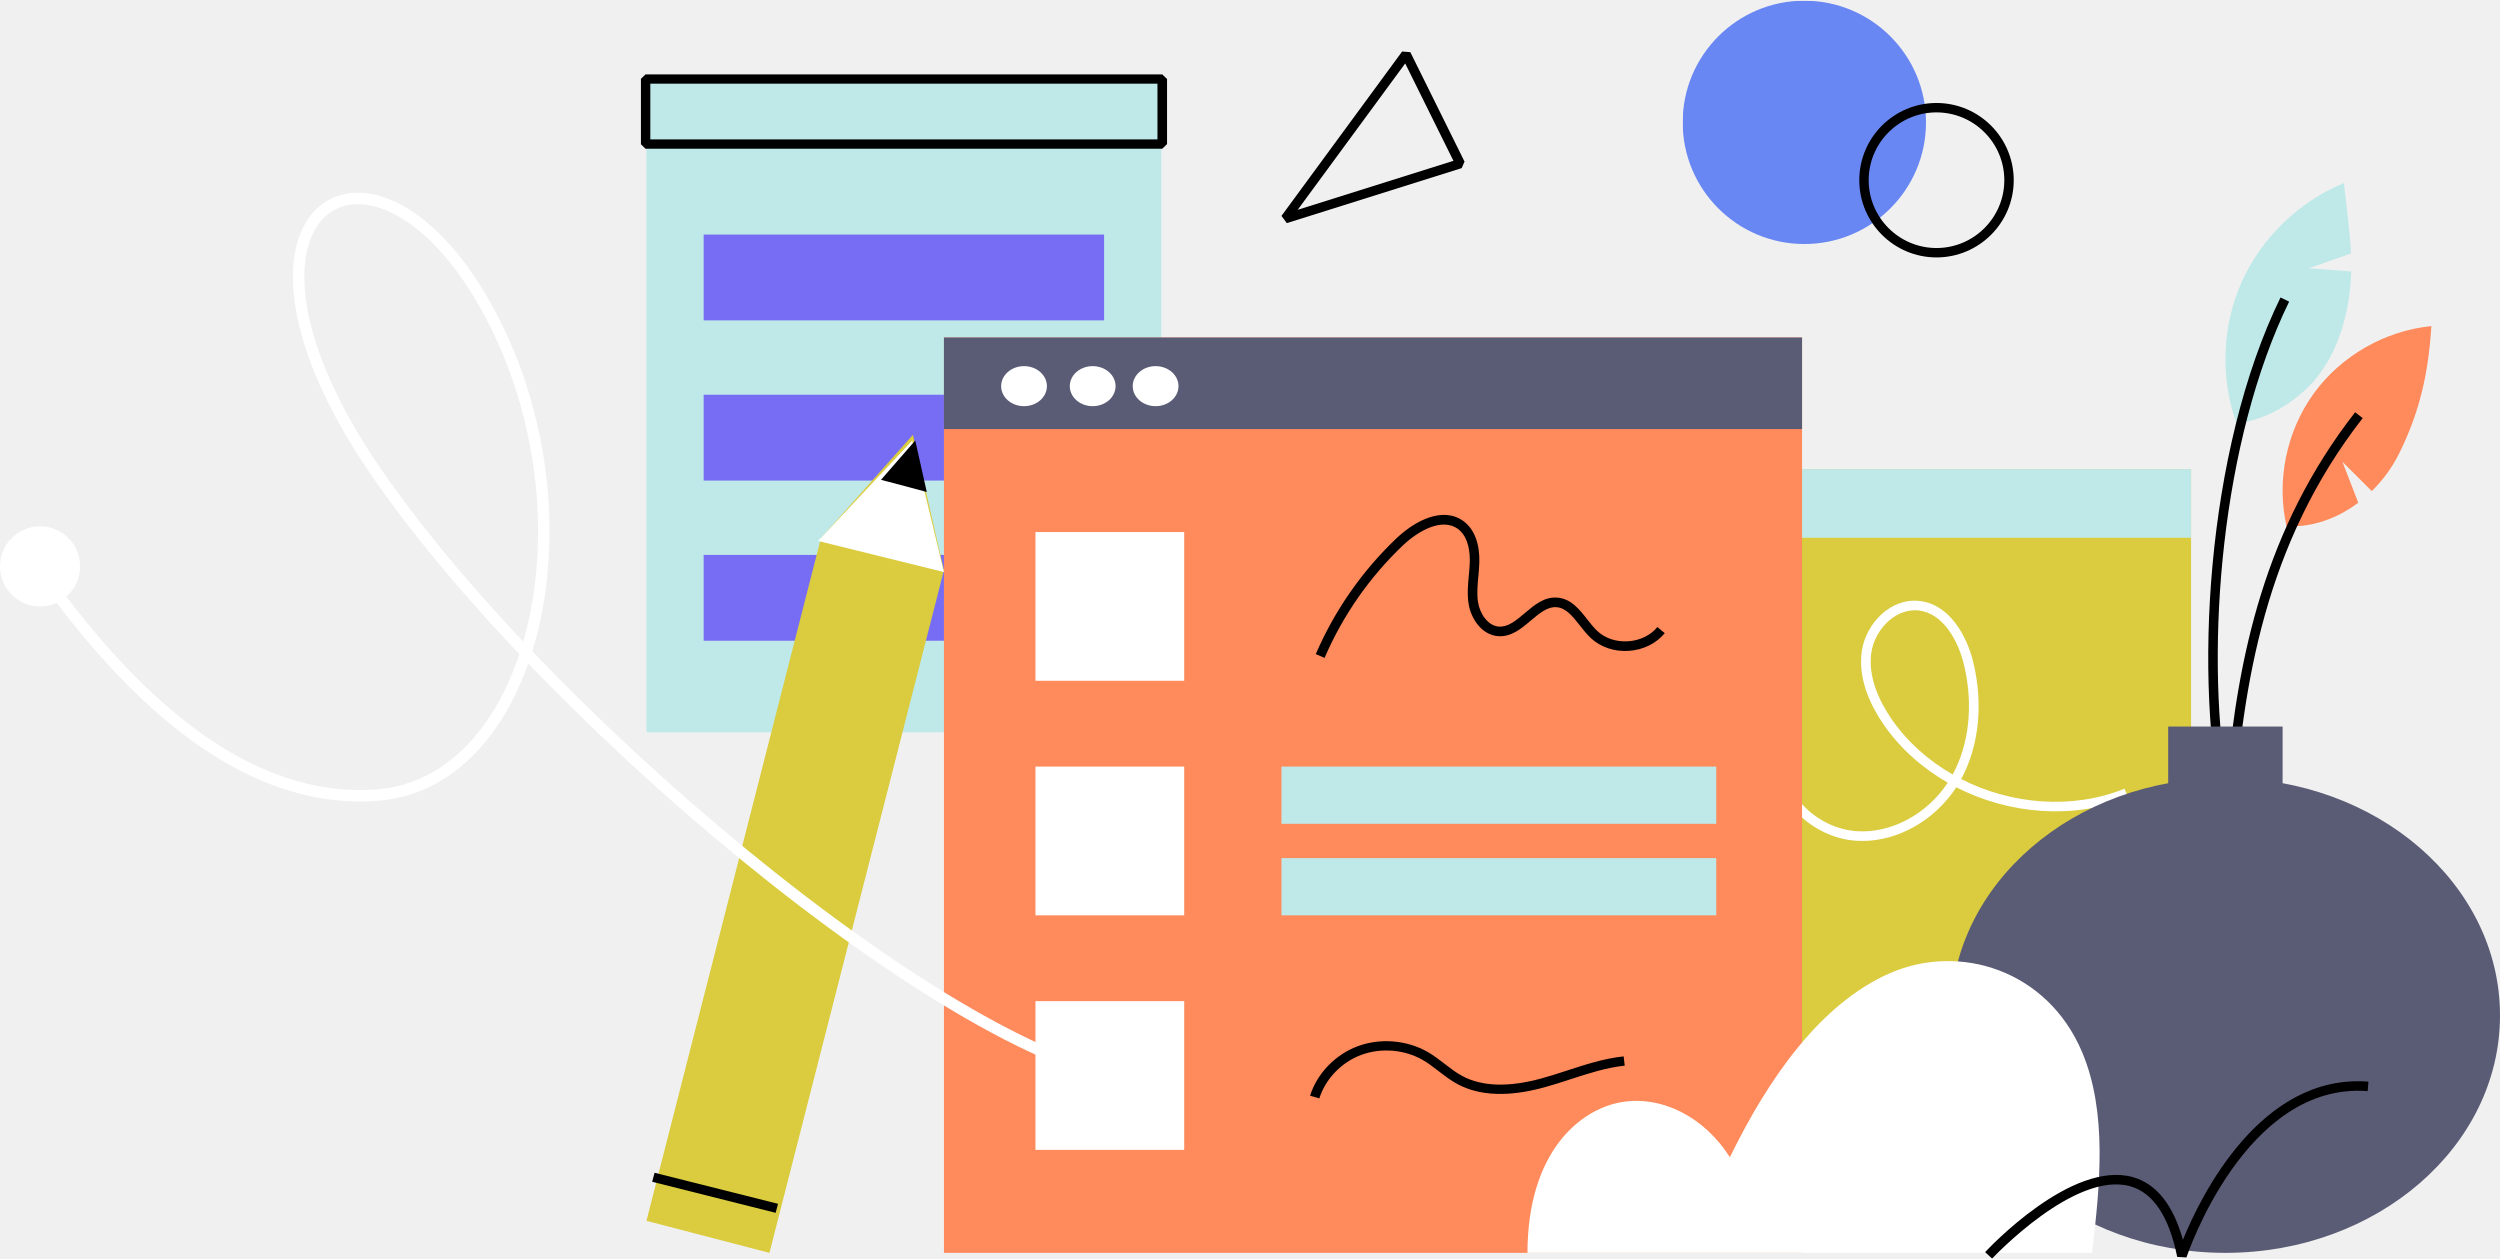
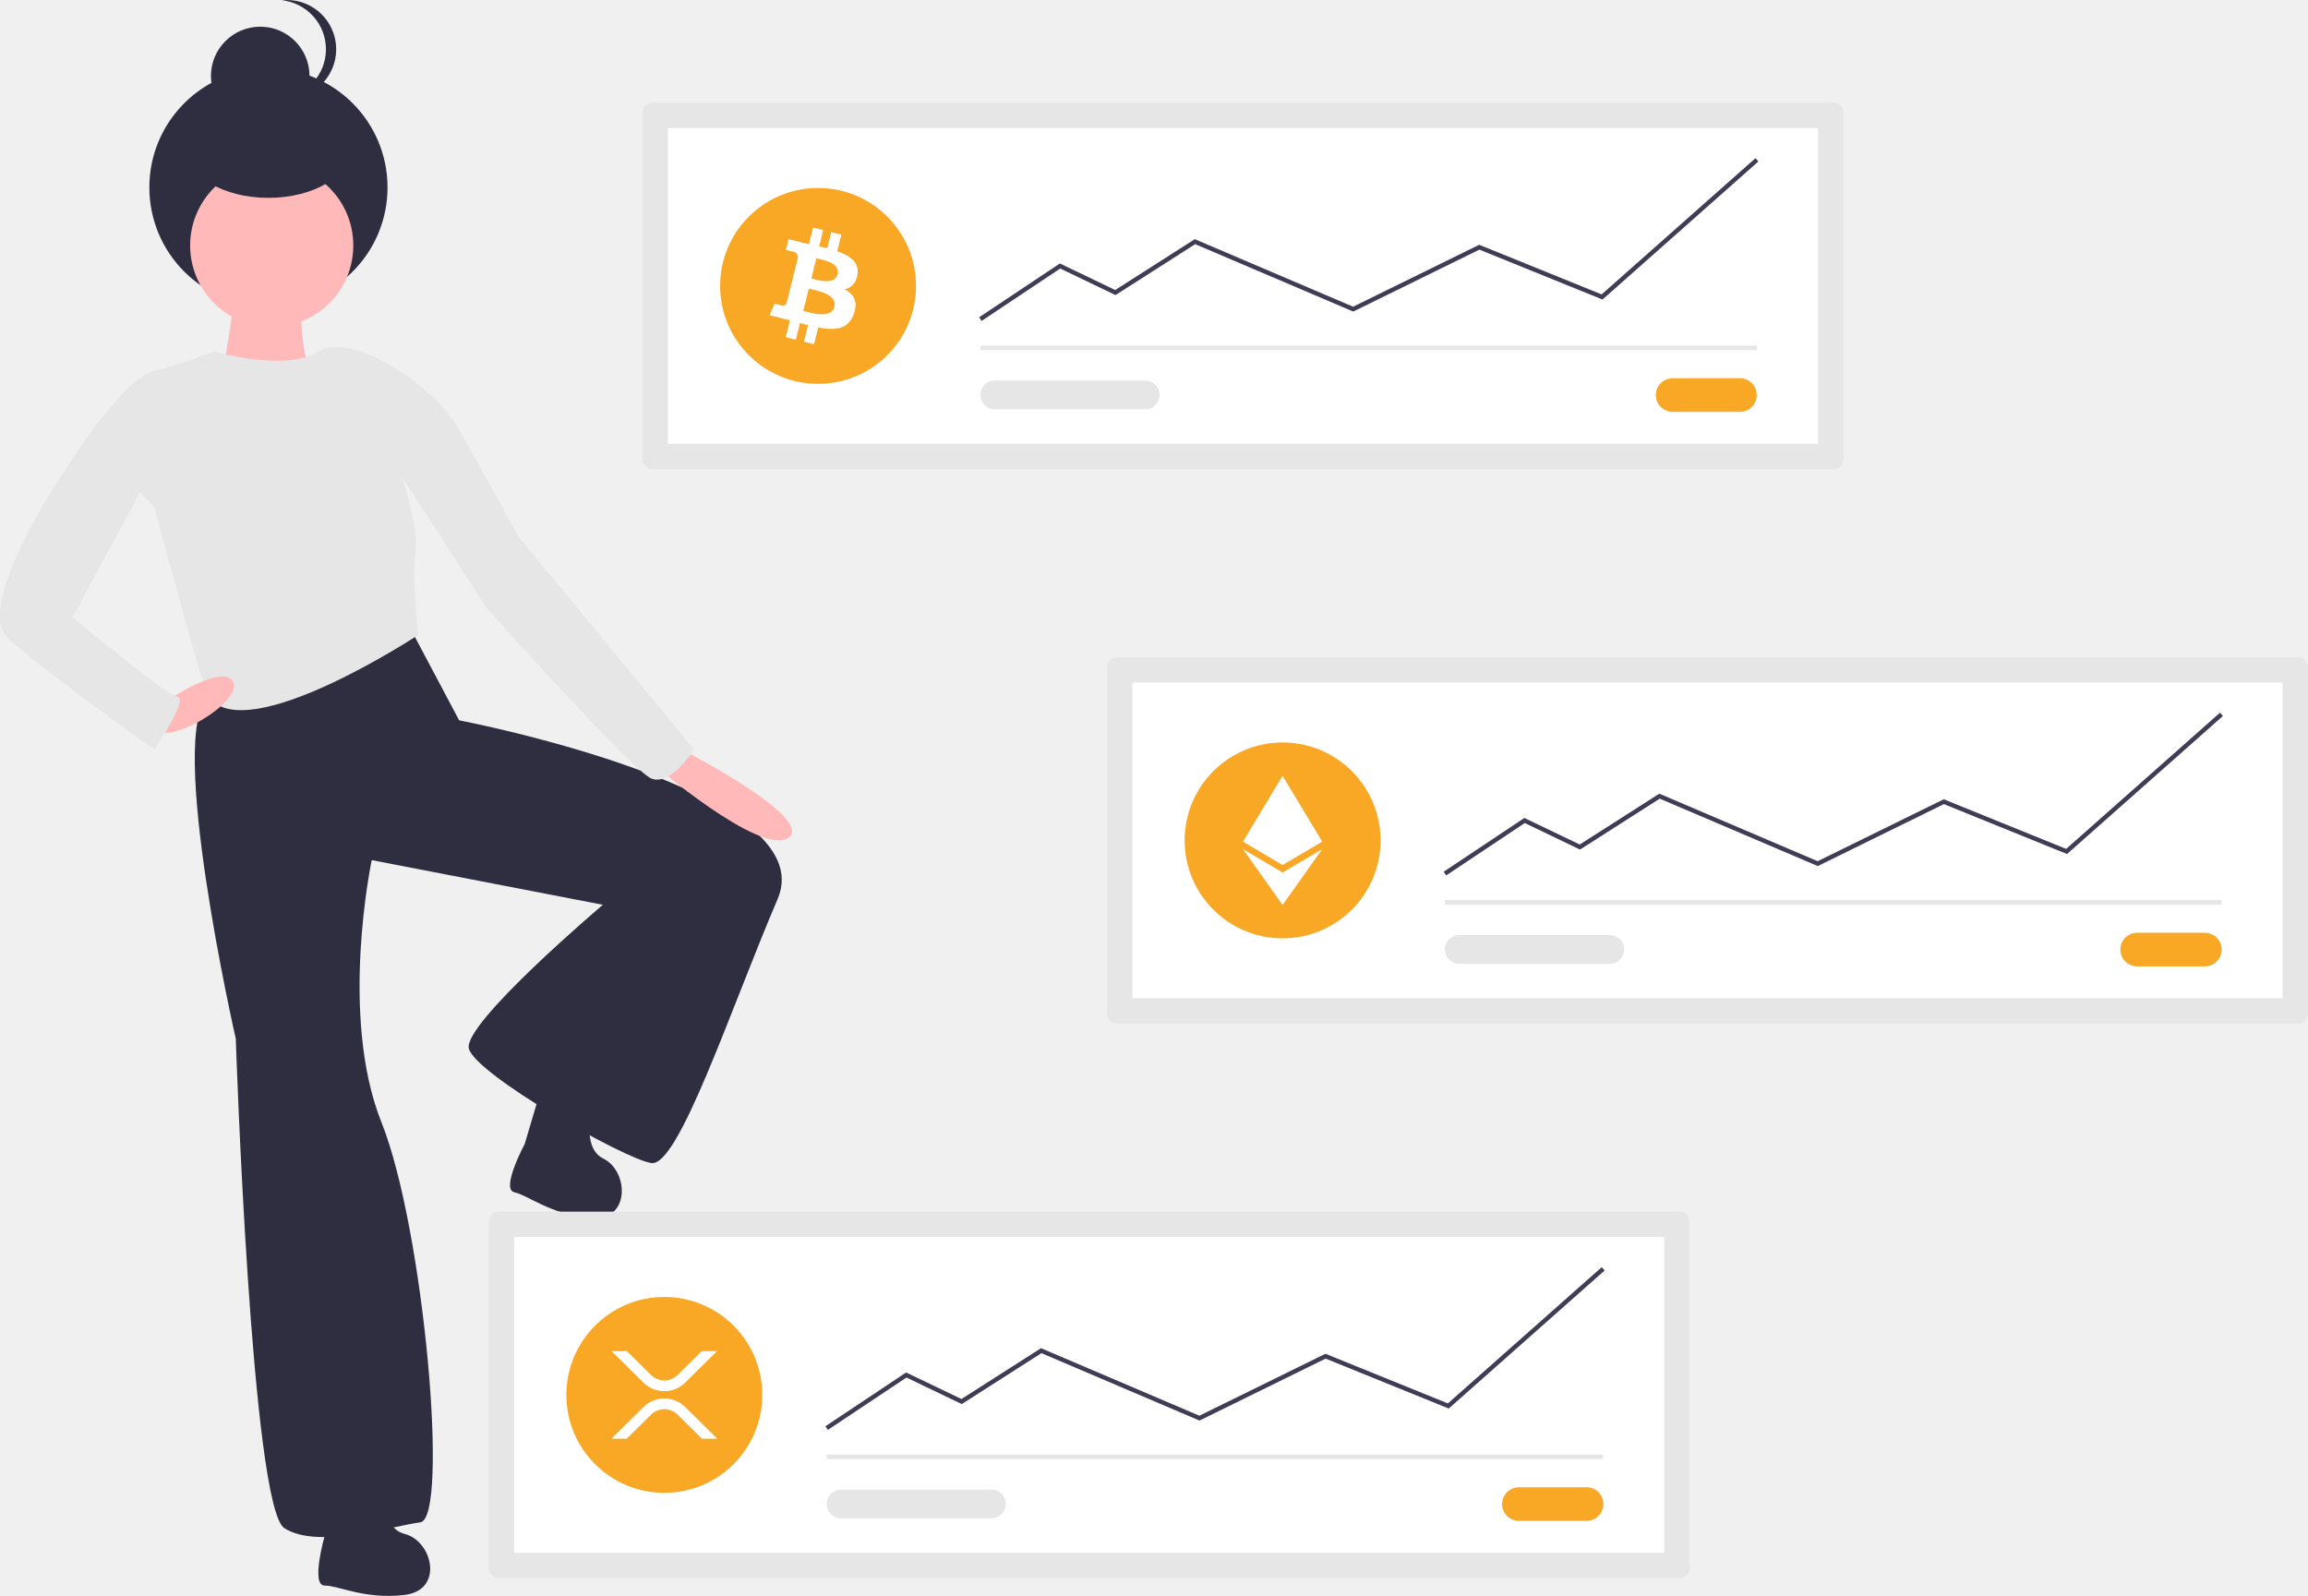
- <svg xmlns="http://www.w3.org/2000/svg" xmlns:xlink="http://www.w3.org/1999/xlink" width="437" height="220">
-   <style>.B{mask:url(#E)}.C{fill:#fff}.D{fill:#000}.E{fill:#bee9e8}.F{fill:#5a5b75}</style>
-   <defs>
-     <path id="A" d="M.132.122h42.534v42.534H.132z" />
-     <path id="B" d="M112 220h325V1H112z" />
-     <path id="C" d="M195 67.5c0 1.933-1.79 3.5-4 3.5s-4-1.567-4-3.5 1.79-3.5 4-3.5 4 1.567 4 3.5" />
-   </defs>
-   <g fill="none" fill-rule="evenodd">
-     <g transform="translate(294)">
-       <mask id="D" class="C">
-         <use xlink:href="#A" />
-       </mask>
-       <path d="M42.666 21.388A21.27 21.27 0 0 1 21.4 42.656C9.654 42.656.132 33.134.132 21.388A21.27 21.27 0 0 1 21.4.121a21.27 21.27 0 0 1 21.266 21.267" fill="#6987f3" mask="url(#D)" />
-     </g>
-     <mask id="E" class="C">
-       <use xlink:href="#B" />
-     </mask>
-     <path fill="#dacc3e" d="M293 183h90V82h-90z" class="B" />
-     <path d="M293 94h90V82h-90z" class="B E" />
-     <path d="M334.686 106.678c-3.776 0-6.952 3.636-7.542 7.187-.746 4.5 1.5 8.914 3.498 11.825 2.762 4.006 6.467 7.28 10.69 9.69 2.893-5.316 3.622-12.235 1.993-19.1-1.02-4.295-3.644-9.065-7.95-9.573-.232-.027-.462-.04-.69-.04M325.548 147a16.07 16.07 0 0 1-1.095-.037c-7.625-.52-14.245-6.976-14.453-14.097l1.684-.05c.185 6.3 6.085 12.01 12.884 12.474 6 .41 12.27-2.965 15.907-8.478-4.435-2.533-8.323-5.968-11.224-10.174-2.182-3.165-4.608-7.997-3.77-13.046.765-4.608 4.993-9.144 10.095-8.538 5.168.6 8.24 6.005 9.39 10.852 1.723 7.253.936 14.6-2.152 20.276 8.75 4.464 19.42 5.37 28.552 1.684l.633 1.553c-9.608 3.878-20.84 2.913-30.04-1.802-3.735 5.74-10.115 9.383-16.412 9.383" class="B C" />
-     <path d="M113 128h90V14h-90z" class="B E" />
-     <path d="M113.675 24.37h88.65v-9.743h-88.65v9.743zM203.163 26h-90.325l-.838-.814V13.814l.838-.814h90.325l.837.814v11.372l-.837.814z" class="B D" />
-     <path d="M123 56h70V41h-70zm0 28h70V69h-70zm0 28h70V97h-70z" fill="#766df4" class="B" />
-     <path fill="#ff8a5b" d="M165 219h150V59H165z" class="B" />
-     <path d="M165 75h150V59H165z" class="B F" />
-     <g class="C B">
-       <path d="M183 67.5c0 1.933-1.79 3.5-4 3.5s-4-1.567-4-3.5 1.792-3.5 4-3.5 4 1.567 4 3.5" />
-       <use xlink:href="#C" />
-       <use xlink:href="#C" x="11" />
-     </g>
-     <path d="M338.5 19.645A11.87 11.87 0 0 0 326.645 31.5 11.87 11.87 0 0 0 338.5 43.355 11.87 11.87 0 0 0 350.355 31.5 11.87 11.87 0 0 0 338.5 19.645m0 25.355A13.52 13.52 0 0 1 325 31.5 13.52 13.52 0 0 1 338.5 18 13.52 13.52 0 0 1 352 31.5 13.52 13.52 0 0 1 338.5 45" class="B D" />
-     <path d="M425 57c-.505 8.19-2.016 15.024-5.68 22.364-1.188 2.383-2.81 4.593-4.735 6.478l-5.133-5.126 2.77 7.158c-3.636 2.73-8.015 4.35-12.536 4.1-1.794-7.924-.02-16.588 4.748-23.176S416.89 57.804 425 57" fill="#ff8a5b" class="B" />
-     <path d="M410.952 44.308l-7.37 2.582 7.42.558-.114 2.128c-.484 5.5-2.024 11.017-5.237 15.53-3.208 4.518-9.154 8.344-14.707 8.894-2.877-7.95-2.543-17 .906-24.712S401.836 35.244 409.71 32c.414 3.82 1.057 8.166 1.24 12.308" class="B E" />
-     <path d="M388.75 143c-5.414-23.683-3.196-64.197 9.885-91l1.506.725c-11.866 24.312-14.68 60.058-10.918 83.86 1.957-21.696 6.613-44.2 22.452-64.52l1.323 1.02c-17.075 21.906-20.952 46.49-22.6 69.792l-1.65.126z" class="B D" />
-     <path d="M437 177.5c0 22.92-21.5 41.5-48 41.5s-48-18.58-48-41.5 21.5-41.5 48-41.5 48 18.58 48 41.5" class="B F" />
-     <path d="M267 219c.034-17.7 9.183-25.03 16.27-26.316s14.606 2.492 19.113 9.6c6.765-13.877 15.864-26.86 27.963-32.168s27.517-.616 33.6 13.776c4.437 10.514 3.148 23.297 1.74 35.107" class="B C" />
-     <path d="M379 145h20v-18h-20z" class="B F" />
-     <path d="M348.225 220L347 218.87c.613-.66 15.114-16.103 25.812-13.112 4.107 1.15 7.048 4.83 8.762 10.956 3.086-7.57 13.57-29.106 32.426-27.644l-.13 1.657c-21.41-1.65-31.583 28.768-31.682 29.075l-1.613-.092c-1.43-7.07-4.194-11.227-8.214-12.352-9.712-2.718-23.992 12.487-24.136 12.64" class="B D" />
-     <path fill="#dacc3e" d="M165 99.66L134.5 219l-21.5-5.597 30.5-119.34L159.583 76z" class="B" />
-     <path d="M135.583 212L114 206.575l.417-1.575L136 210.425z" class="B D" />
-     <path d="M165 100l-22-5.44L159.456 77l1.996 8.28z" class="B C" />
-     <path d="M162 86l-8-2.13 5.984-6.87zm83.635-74.923l-18.8 25.598 27.225-8.562-8.436-17.036zM224.936 39L224 37.74 245.094 9l1.435.122L256 28.247l-.498 1.14L224.936 39z" class="D B" />
-     <path d="M181 119h26V93h-26zm0 41h26v-26h-26zm0 41h26v-26h-26z" class="C B" />
-     <path d="M224 144h76v-10h-76z" class="B E" />
-     <path d="M230.62 192l-1.62-.47c1.217-3.877 4.41-7.193 8.337-8.654s8.6-1.074 12.22 1.007c1.068.616 2.036 1.36 2.972 2.082 1.035.798 2.014 1.552 3.108 2.136 3.437 1.836 8.077 1.976 13.788.414 1.522-.416 3.062-.918 4.552-1.403 3.16-1.03 6.43-2.095 9.838-2.457l.185 1.62c-3.226.342-6.405 1.378-9.48 2.38-1.51.492-3.07 1-4.632 1.427-6.16 1.683-11.23 1.496-15.073-.557-1.218-.65-2.3-1.483-3.344-2.29-.932-.718-1.814-1.397-2.784-1.956-3.173-1.83-7.288-2.168-10.74-.885s-6.258 4.198-7.327 7.605" class="B D" />
-     <path d="M224 160h76v-10h-76z" class="B E" />
-     <path d="M231.532 115l-1.532-.666a61.67 61.67 0 0 1 14.061-20.2c3.396-3.226 8.298-5.696 11.873-2.95 1.81 1.392 2.753 3.94 2.652 7.172-.025.8-.1 1.623-.173 2.408-.147 1.59-.286 3.095-.042 4.567.322 1.946 1.715 4.08 3.66 4.2 1.6.097 3.008-1.09 4.495-2.35 1.7-1.44 3.457-2.93 5.764-2.712 2.348.22 3.774 2.033 5.153 3.788.59.752 1.15 1.462 1.77 2.045 1.36 1.277 3.324 1.93 5.388 1.794s3.928-1.043 5.11-2.488l1.287 1.067c-1.475 1.8-3.766 2.93-6.288 3.096-2.528.168-4.94-.65-6.636-2.242-.713-.67-1.337-1.463-1.94-2.23-1.215-1.546-2.363-3.006-4-3.158-1.6-.15-3.035 1.052-4.536 2.325-1.673 1.416-3.397 2.877-5.672 2.74-2.837-.176-4.765-2.95-5.204-5.6-.28-1.687-.124-3.37.027-5 .07-.76.143-1.546.167-2.305.05-1.55-.146-4.363-1.996-5.785-2.748-2.11-6.95.21-9.716 2.836A59.95 59.95 0 0 0 231.532 115" class="B D" />
-     <path d="M9 102.5c18.903 25.667 37.815 37.833 56.736 36.5 28.38-2 39.1-50.5 18.906-86S34.47 37 65.736 82.5 174 191 203 189" stroke="#fff" stroke-width="2" />
-     <circle cx="7" cy="99" r="7" class="C" />
-   </g>
+ <svg xmlns="http://www.w3.org/2000/svg" id="ae8e3b67-68ad-47ca-99a9-8e5b053c0a6f" data-name="Layer 1" width="974.755" height="674.095" viewBox="0 0 974.755 674.095">
+   <path d="M200.719,407.361c-18.046,14.765,11.484,144.368,11.484,144.368s6.562,197.686,20.507,206.709,45.115-.82,57.419-2.461,1.641-123.861-16.405-168.976S269.622,476.264,269.622,476.264l97.612,18.866s-59.06,50.037-56.599,60.7,65.622,46.755,77.106,48.396,33.631-65.622,53.318-111.557-134.525-75.465-134.525-75.465l-21.327-40.193S218.765,392.596,200.719,407.361Z" transform="translate(-112.6223 -112.9526)" fill="#2f2e41" />
+   <path d="M249.71,761.841s-5.952,20.833,0,20.833,16.865,5.952,33.73,3.968,11.905-22.817,0-25.794-8.929-26.786-8.929-26.786c-3.968-7.936-22.817,1.984-22.817,1.984Z" transform="translate(-112.6223 -112.9526)" fill="#2f2e41" />
+   <path d="M334.216,596.174s-10.212,19.109-4.393,20.365,15.23,9.375,32.135,10.992,16.449-19.794,5.439-25.214-3.079-28.066-3.079-28.066c-2.205-8.595-22.723-2.872-22.723-2.872Z" transform="translate(-112.6223 -112.9526)" fill="#2f2e41" />
+   <path d="M211.793,229.772c1.641,3.281-5.742,44.295-5.742,44.295l6.562,11.484s37.733-14.765,31.991-17.226-4.922-32.811-4.922-32.811S210.152,226.491,211.793,229.772Z" transform="translate(-112.6223 -112.9526)" fill="#ffb9b9" />
+   <circle cx="113.373" cy="79.168" r="50.294" fill="#2f2e41" />
+   <circle cx="109.904" cy="32.084" r="20.811" fill="#2f2e41" />
+   <path d="M231.631,154.463a21.044,21.044,0,0,0,2.168.113,20.811,20.811,0,1,0,0-41.623,21.044,21.044,0,0,0-2.168.113,20.812,20.812,0,0,1,0,41.398Z" transform="translate(-112.6223 -112.9526)" fill="#2f2e41" />
+   <circle cx="114.756" cy="103.695" r="34.451" fill="#ffb9b9" />
+   <path d="M177.751,269.555c-10.664,2.461-28.71,28.71-28.71,28.71L177.751,326.974s20.507,77.106,22.968,80.387c16.122,21.496,88.589-26.249,88.589-26.249s-2.871-23.378-1.23-34.862c1.578-11.045-6.152-33.221-6.152-33.221s27.069-11.484,21.327-22.968-41.014-37.733-55.779-28.71-44.295,0-44.295,0S188.415,267.094,177.751,269.555Z" transform="translate(-112.6223 -112.9526)" fill="#e6e6e6" />
+   <path d="M387.331,434.84s46.755,40.193,58.239,31.991-44.295-36.912-44.295-36.912Z" transform="translate(-112.6223 -112.9526)" fill="#ffb9b9" />
+   <path d="M177.341,420.895c6.562,7.382,37.733-11.484,33.736-19.862s-28.815,8.378-28.815,8.378S170.779,413.513,177.341,420.895Z" transform="translate(-112.6223 -112.9526)" fill="#ffb9b9" />
+   <path d="M177.751,309.748l-34.451,63.981s39.373,32.811,44.295,33.631-9.843,22.147-9.843,22.147-44.295-31.17-61.52-46.756,32.811-84.488,32.811-84.488l14.765-9.023Z" transform="translate(-112.6223 -112.9526)" fill="#e6e6e6" />
+   <path d="M277.825,307.288,318.018,369.628s61.52,68.903,69.723,72.184,18.046-12.304,18.046-12.304l-73.824-89.41-27.889-50.037-10.664-4.101Z" transform="translate(-112.6223 -112.9526)" fill="#e6e6e6" />
+   <ellipse cx="113.373" cy="62.762" rx="34.686" ry="20.811" fill="#2f2e41" />
+   <path d="M323.299,624.742a4.293,4.293,0,0,0-4.288,4.288V775.274a4.293,4.293,0,0,0,4.288,4.288h498.669a4.293,4.293,0,0,0,4.288-4.288V629.03a4.293,4.293,0,0,0-4.288-4.288Z" transform="translate(-112.6223 -112.9526)" fill="#e6e6e6" />
+   <path d="M329.757,768.817H815.51V635.487H329.757Z" transform="translate(-112.6223 -112.9526)" fill="#fff" />
+   <path d="M754.196,741.157a7.103,7.103,0,1,0,0,14.205H782.607a7.103,7.103,0,1,0,0-14.205H754.196Z" transform="translate(-112.6223 -112.9526)" fill="#f9a826" />
+   <rect x="349.122" y="614.428" width="327.965" height="1.869" fill="#e6e6e6" />
+   <circle cx="280.567" cy="589.2" r="41.369" fill="#f9a826" />
+   <polygon points="349.64 603.993 348.604 602.438 382.684 579.717 406.054 590.935 439.669 569.459 506.537 597.983 559.787 571.825 611.495 592.788 676.468 535.241 677.707 536.64 611.867 594.956 559.86 573.871 506.591 600.038 439.843 571.565 406.184 593.071 382.835 581.864 349.64 603.993" fill="#3f3d56" />
+   <path d="M467.818,742.134a6.073,6.073,0,1,0,0,12.147h63.537a6.073,6.073,0,0,0,0-12.147Z" transform="translate(-112.6223 -112.9526)" fill="#e6e6e6" />
+   <path d="M408.989,683.645h6.464l-13.45,13.311a12.558,12.558,0,0,1-17.631,0l-13.449-13.311h6.464l10.217,10.112a7.954,7.954,0,0,0,11.167,0ZM377.305,720.659h-6.464l13.533-13.393a12.558,12.558,0,0,1,17.631,0l13.533,13.393h-6.464l-10.302-10.194a7.954,7.954,0,0,0-11.167,0Z" transform="translate(-112.6223 -112.9526)" fill="#fff" />
+   <path d="M388.234,156.307a4.293,4.293,0,0,0-4.288,4.288V306.839a4.293,4.293,0,0,0,4.288,4.288H886.903a4.293,4.293,0,0,0,4.288-4.288V160.595a4.293,4.293,0,0,0-4.288-4.288Z" transform="translate(-112.6223 -112.9526)" fill="#e6e6e6" />
+   <path d="M394.692,300.382H880.446V167.052H394.692Z" transform="translate(-112.6223 -112.9526)" fill="#fff" />
+   <path d="M819.132,272.722a7.103,7.103,0,1,0,0,14.205h28.411a7.103,7.103,0,0,0,0-14.205H819.132Z" transform="translate(-112.6223 -112.9526)" fill="#f9a826" />
+   <rect x="414.057" y="145.993" width="327.965" height="1.869" fill="#e6e6e6" />
+   <circle cx="345.502" cy="120.764" r="41.369" fill="#f9a826" />
+   <polygon points="414.575 135.557 413.539 134.002 447.619 111.282 470.989 122.5 504.604 101.024 505.058 101.217 571.472 129.548 624.722 103.39 676.43 124.353 741.403 66.805 742.642 68.204 676.802 126.52 624.795 105.436 571.527 131.603 504.779 103.13 471.119 124.635 447.77 113.427 414.575 135.557" fill="#3f3d56" />
+   <path d="M532.753,273.699a6.073,6.073,0,0,0,0,12.147h63.537a6.073,6.073,0,1,0,0-12.147Z" transform="translate(-112.6223 -112.9526)" fill="#e6e6e6" />
+   <path d="M474.769,228.888c.773-5.177-3.168-7.96-8.558-9.816l1.748-7.013-4.27-1.064-1.702,6.828c-1.121-.28-2.274-.543-3.419-.805l1.714-6.873-4.266-1.064-1.75,7.01c-.929-.212-1.841-.421-2.726-.641l.005-.022-5.887-1.47-1.136,4.559s3.167.726,3.1.771a2.27,2.27,0,0,1,1.989,2.483l-1.991,7.989a3.538,3.538,0,0,1,.444.142l-.45-.112-2.793,11.191a1.554,1.554,0,0,1-1.956,1.014c.043.062-3.103-.774-3.103-.774l-2.119,4.888,5.556,1.385c1.033.259,2.046.53,3.042.785l-1.767,7.094,4.264,1.064,1.751-7.018c1.164.316,2.294.608,3.401.883l-1.743,6.985,4.269,1.064,1.767-7.08c7.279,1.377,12.754.822,15.055-5.76,1.857-5.301-.091-8.359-3.921-10.354,2.789-.646,4.89-2.48,5.45-6.27Zm-9.754,13.677c-1.32,5.301-10.244,2.436-13.139,1.717l2.344-9.397c2.894.722,12.171,2.152,10.796,7.68Zm1.319-13.753c-1.204,4.822-8.632,2.372-11.043,1.771l2.125-8.523C459.827,222.661,467.589,223.782,466.334,228.812Z" transform="translate(-112.6223 -112.9526)" fill="#fff" />
+   <path d="M584.421,390.524a4.293,4.293,0,0,0-4.288,4.288V541.057a4.293,4.293,0,0,0,4.288,4.288h498.669a4.293,4.293,0,0,0,4.288-4.288V394.812a4.293,4.293,0,0,0-4.288-4.288Z" transform="translate(-112.6223 -112.9526)" fill="#e6e6e6" />
+   <path d="M590.878,534.6h485.754V401.27H590.878Z" transform="translate(-112.6223 -112.9526)" fill="#fff" />
+   <path d="M1015.318,506.94a7.103,7.103,0,1,0,0,14.205h28.411a7.103,7.103,0,1,0,0-14.205h-28.411Z" transform="translate(-112.6223 -112.9526)" fill="#f9a826" />
+   <rect x="610.244" y="380.21" width="327.965" height="1.869" fill="#e6e6e6" />
+   <circle cx="541.689" cy="354.982" r="41.369" fill="#f9a826" />
+   <polygon points="610.762 369.775 609.725 368.22 643.805 345.5 667.176 356.718 700.79 335.242 701.245 335.435 767.658 363.766 820.909 337.608 872.617 358.57 937.59 301.023 938.829 302.423 872.989 360.738 820.982 339.654 767.713 365.821 700.966 337.348 667.305 358.853 643.957 347.646 610.762 369.775" fill="#3f3d56" />
+   <path d="M728.939,507.917a6.073,6.073,0,0,0,0,12.147h63.537a6.073,6.073,0,1,0,0-12.147Z" transform="translate(-112.6223 -112.9526)" fill="#e6e6e6" />
+   <polygon points="541.684 382.247 558.431 358.662 541.684 368.55 541.684 368.55 524.947 358.662 541.683 382.247 541.683 382.247 541.684 382.247 541.684 382.247 541.684 382.247" fill="#fff" />
+   <polygon points="541.683 365.381 541.683 365.381 541.684 365.381 541.684 365.381 558.421 355.488 541.684 327.717 541.684 327.717 541.684 327.717 541.683 327.717 541.683 327.717 524.947 355.488 541.683 365.381" fill="#fff" />
</svg>
